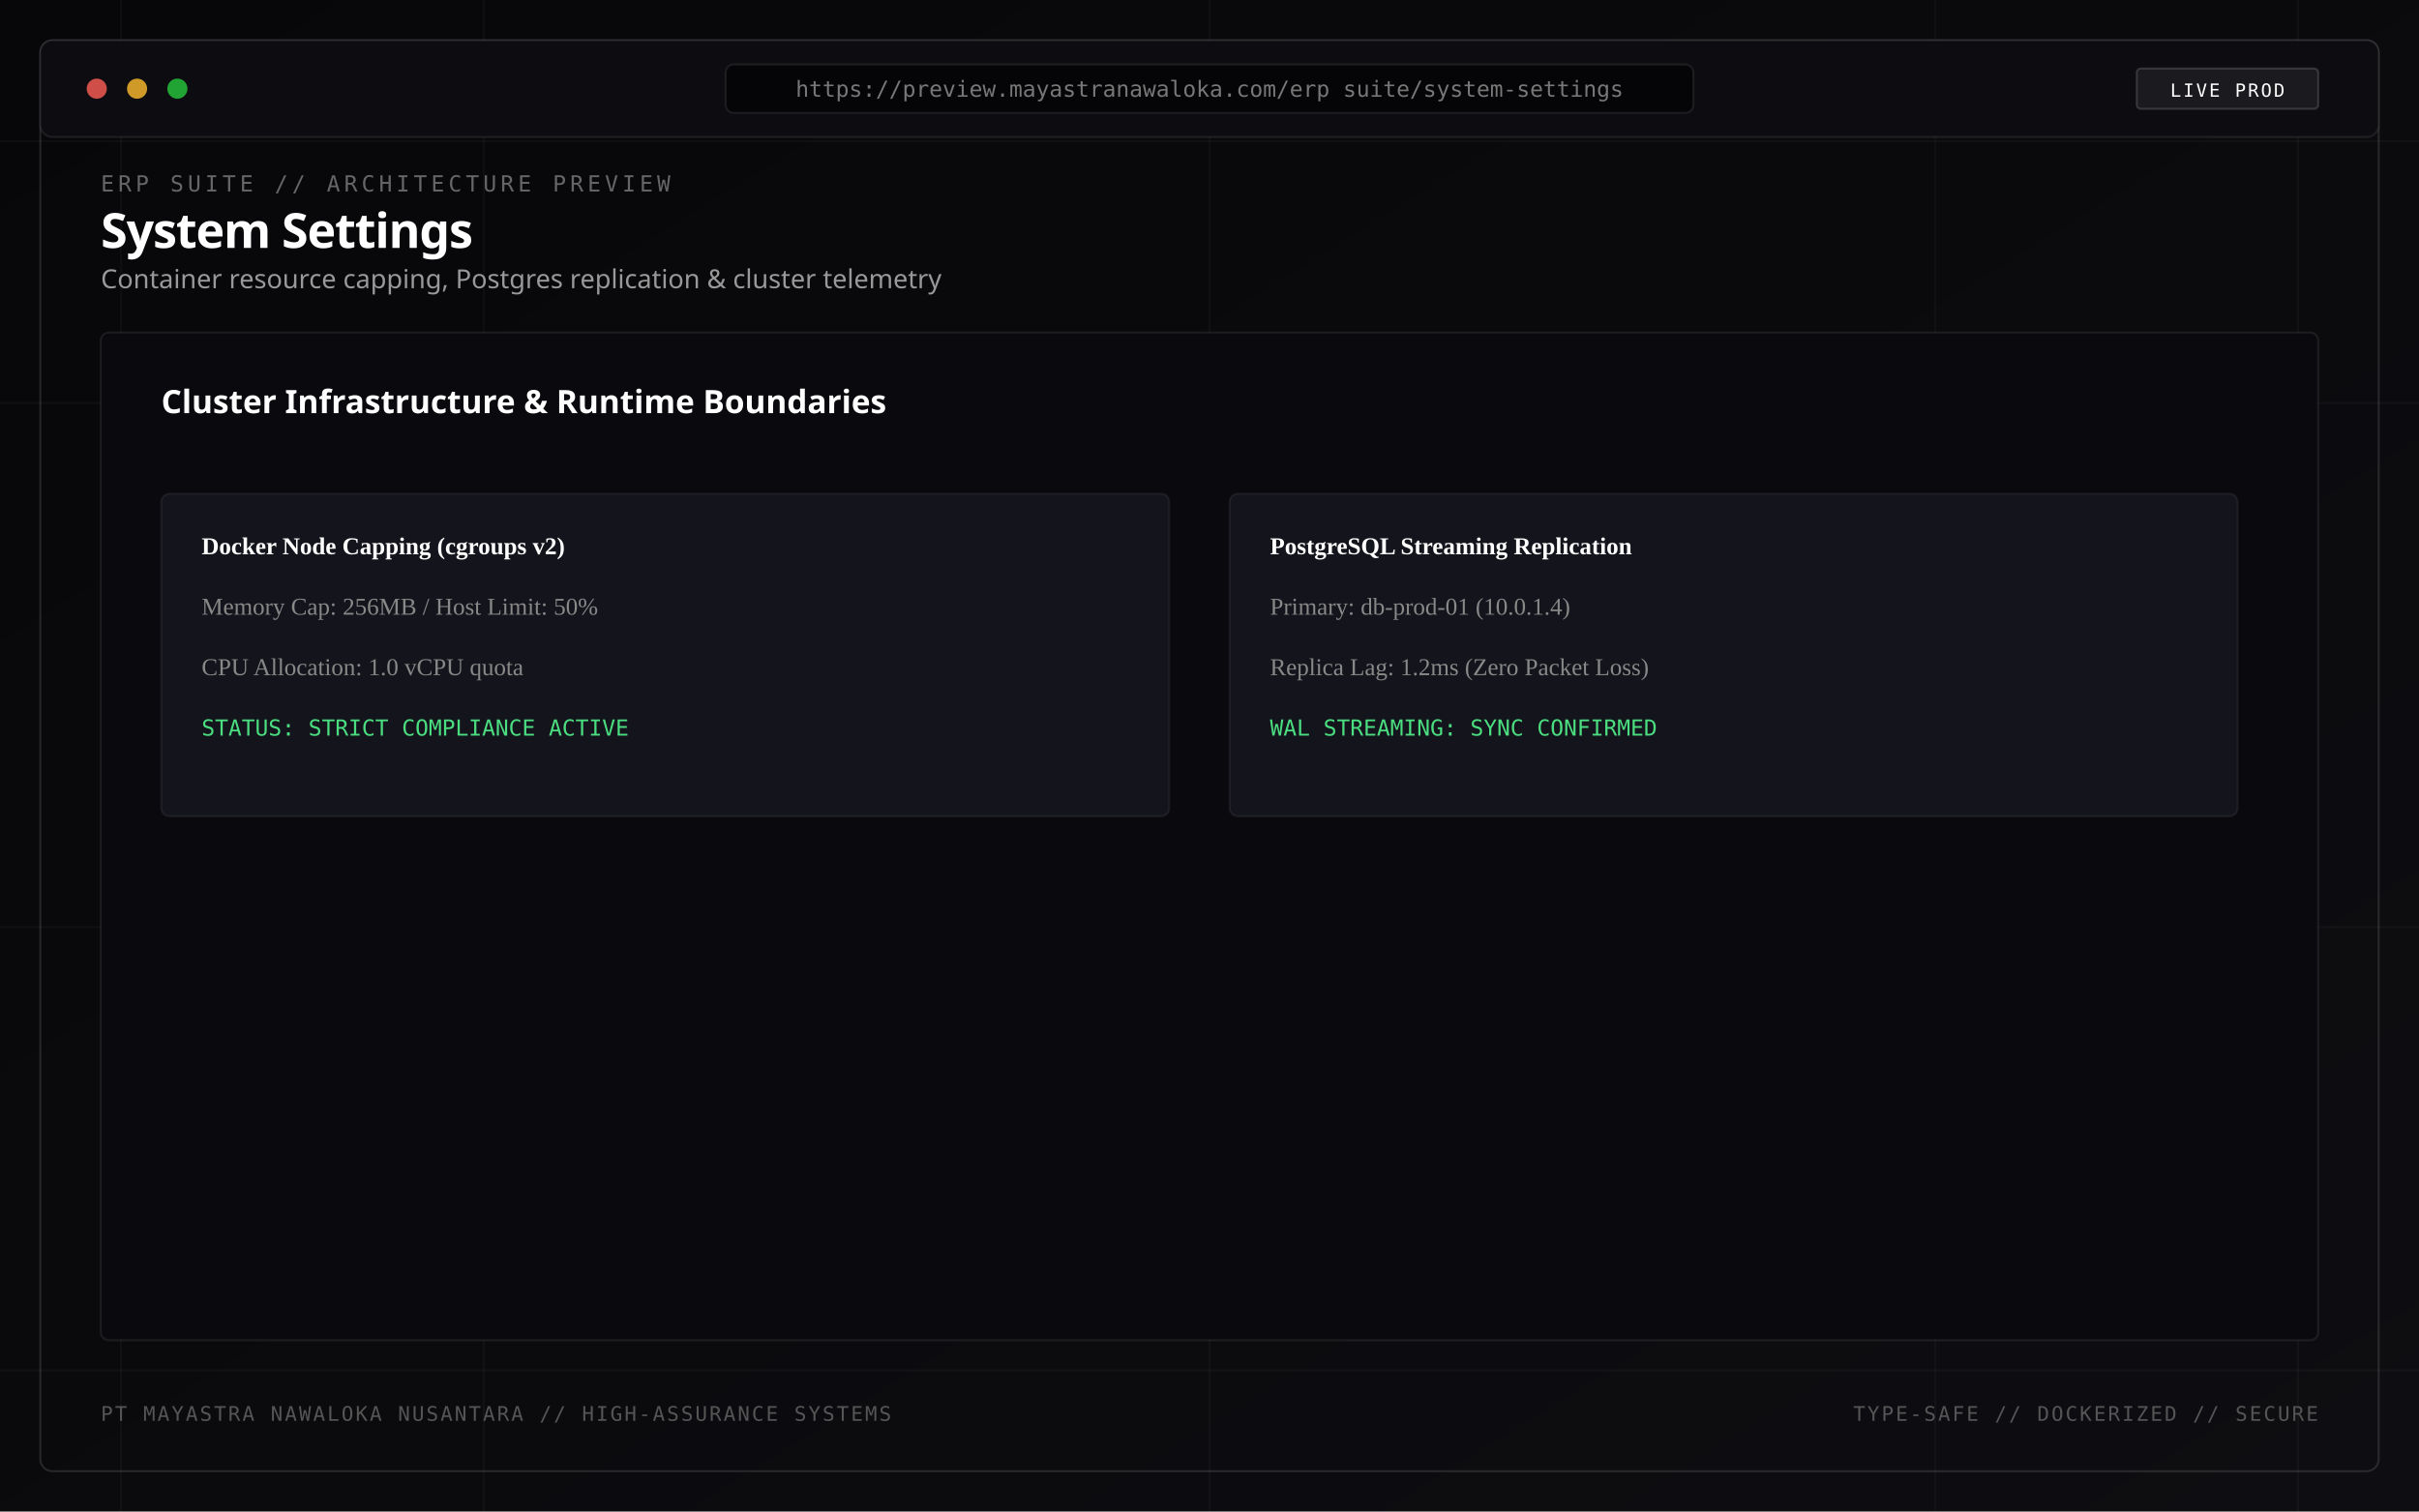
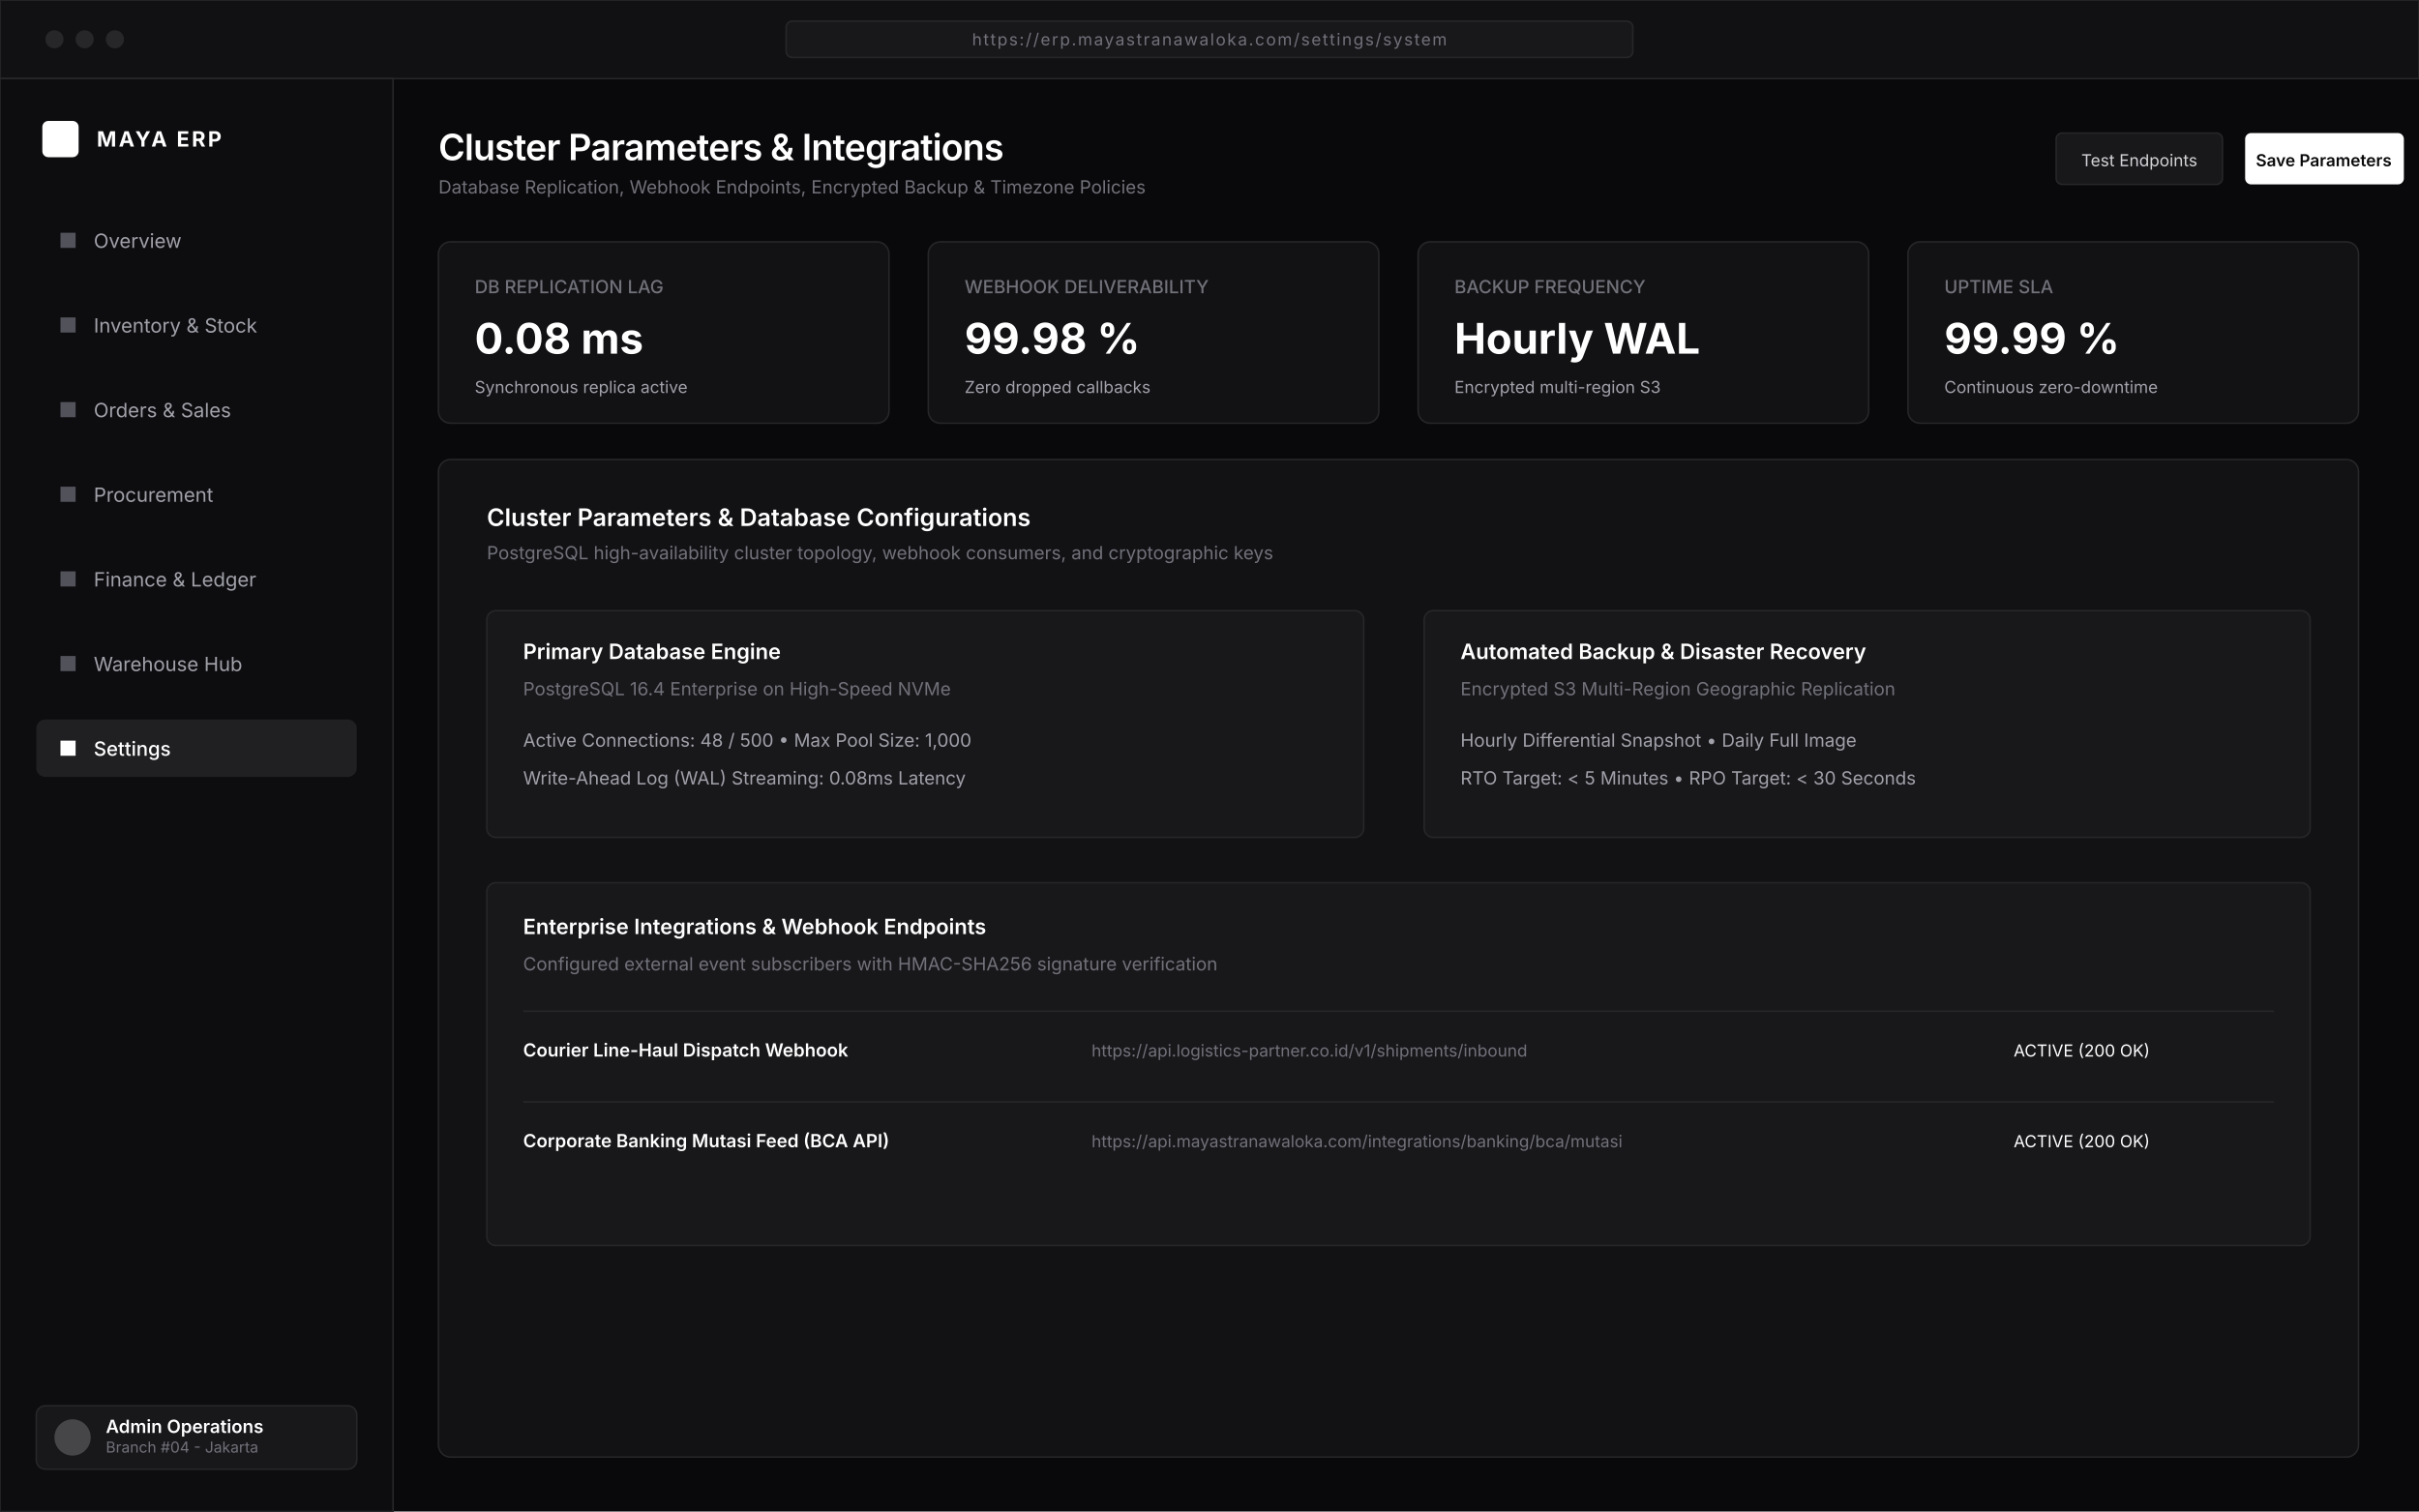
- <svg xmlns="http://www.w3.org/2000/svg" viewBox="0 0 1200 750" width="100%" height="100%">
+ <svg xmlns="http://www.w3.org/2000/svg" viewBox="0 0 1600 1000" width="1600" height="1000" fill="none">
  <defs>
-     <linearGradient id="bgGrad" x1="0%" y1="0%" x2="100%" y2="100%">
-       <stop offset="0%" stop-color="#070709" />
-       <stop offset="100%" stop-color="#0e0e12" />
+     <linearGradient id="chartGrad" x1="0" y1="0" x2="0" y2="1">
+       <stop offset="0%" stop-color="#ffffff" stop-opacity="0.25" />
+       <stop offset="100%" stop-color="#ffffff" stop-opacity="0.0" />
    </linearGradient>
-     <linearGradient id="accentLine" x1="0%" y1="0%" x2="100%" y2="0%">
+     <linearGradient id="meterGrad" x1="0" y1="0" x2="1" y2="0">
      <stop offset="0%" stop-color="#ffffff" stop-opacity="0.8" />
-       <stop offset="50%" stop-color="#ffffff" stop-opacity="0.3" />
-       <stop offset="100%" stop-color="#ffffff" stop-opacity="0.05" />
+       <stop offset="100%" stop-color="#ffffff" stop-opacity="0.2" />
    </linearGradient>
  </defs>
-   <rect width="1200" height="750" fill="url(#bgGrad)" />
-   <g stroke="rgba(255,255,255,0.03)" stroke-width="1">
-     <line x1="60" y1="0" x2="60" y2="750" />
-     <line x1="240" y1="0" x2="240" y2="750" />
-     <line x1="600" y1="0" x2="600" y2="750" />
-     <line x1="960" y1="0" x2="960" y2="750" />
-     <line x1="1140" y1="0" x2="1140" y2="750" />
-     <line x1="0" y1="70" x2="1200" y2="70" />
-     <line x1="0" y1="200" x2="1200" y2="200" />
-     <line x1="0" y1="460" x2="1200" y2="460" />
-     <line x1="0" y1="680" x2="1200" y2="680" />
+   <rect width="1600" height="1000" fill="#09090b" />
+   <rect width="1600" height="52" fill="#111113" stroke="#27272a" stroke-width="1" />
+   <circle cx="36" cy="26" r="6" fill="#27272a" />
+   <circle cx="56" cy="26" r="6" fill="#27272a" />
+   <circle cx="76" cy="26" r="6" fill="#27272a" />
+   <rect x="520" y="14" width="560" height="24" rx="4" fill="#18181b" stroke="#27272a" stroke-width="1" />
+   <text x="800" y="30" fill="#71717a" font-family="-apple-system, BlinkMacSystemFont, sans-serif" font-size="11" text-anchor="middle" letter-spacing="1">https://erp.mayastranawaloka.com/settings/system</text>
+   <rect x="0" y="52" width="260" height="948" fill="#0d0d10" stroke="#27272a" stroke-width="1" />
+   <rect x="28" y="80" width="24" height="24" rx="4" fill="#ffffff" />
+   <text x="64" y="97" fill="#ffffff" font-family="-apple-system, BlinkMacSystemFont, sans-serif" font-size="14" font-weight="700" letter-spacing="1.5">MAYA ERP</text>
+   <g transform="translate(24, 140)">
+     <rect x="16" y="14" width="10" height="10" fill="#52525b" />
+     <text x="38" y="24" fill="#a1a1aa" font-family="-apple-system, BlinkMacSystemFont, sans-serif" font-size="13">Overview</text>
+     <rect x="16" y="70" width="10" height="10" fill="#52525b" />
+     <text x="38" y="80" fill="#a1a1aa" font-family="-apple-system, BlinkMacSystemFont, sans-serif" font-size="13">Inventory &amp; Stock</text>
+     <rect x="16" y="126" width="10" height="10" fill="#52525b" />
+     <text x="38" y="136" fill="#a1a1aa" font-family="-apple-system, BlinkMacSystemFont, sans-serif" font-size="13">Orders &amp; Sales</text>
+     <rect x="16" y="182" width="10" height="10" fill="#52525b" />
+     <text x="38" y="192" fill="#a1a1aa" font-family="-apple-system, BlinkMacSystemFont, sans-serif" font-size="13">Procurement</text>
+     <rect x="16" y="238" width="10" height="10" fill="#52525b" />
+     <text x="38" y="248" fill="#a1a1aa" font-family="-apple-system, BlinkMacSystemFont, sans-serif" font-size="13">Finance &amp; Ledger</text>
+     <rect x="16" y="294" width="10" height="10" fill="#52525b" />
+     <text x="38" y="304" fill="#a1a1aa" font-family="-apple-system, BlinkMacSystemFont, sans-serif" font-size="13">Warehouse Hub</text>
+     <rect x="0" y="336" width="212" height="38" rx="6" fill="#ffffff" fill-opacity="0.08" />
+     <rect x="16" y="350" width="10" height="10" fill="#ffffff" />
+     <text x="38" y="360" fill="#ffffff" font-family="-apple-system, BlinkMacSystemFont, sans-serif" font-size="13" font-weight="500">Settings</text>
  </g>
-   <rect x="20" y="20" width="1160" height="710" rx="6" fill="none" stroke="rgba(255,255,255,0.12)" stroke-width="1" />
-   <rect x="20" y="20" width="1160" height="48" rx="6" fill="#0d0d11" stroke="rgba(255,255,255,0.08)" stroke-width="1" />
-   <circle cx="48" cy="44" r="5" fill="#ff5f56" opacity="0.8" />
-   <circle cx="68" cy="44" r="5" fill="#ffbd2e" opacity="0.8" />
-   <circle cx="88" cy="44" r="5" fill="#27c93f" opacity="0.8" />
-   <rect x="360" y="32" width="480" height="24" rx="4" fill="#050507" stroke="rgba(255,255,255,0.08)" stroke-width="1" />
-   <text x="600" y="48" fill="#777777" font-family="monospace" font-size="11" text-anchor="middle">https://preview.mayastranawaloka.com/erp suite/system-settings</text>
-   <rect x="1060" y="34" width="90" height="20" rx="2" fill="rgba(255,255,255,0.06)" stroke="rgba(255,255,255,0.15)" stroke-width="1" />
-   <text x="1105" y="48" fill="#ffffff" font-family="monospace" font-size="9" text-anchor="middle" letter-spacing="1">LIVE PROD</text>
-   <g transform="translate(50, 95)">
-     <text x="0" y="0" fill="#666666" font-family="monospace" font-size="11" letter-spacing="2">ERP SUITE // ARCHITECTURE PREVIEW</text>
-     <text x="0" y="28" fill="#ffffff" font-family="'Space Grotesk', sans-serif" font-weight="700" font-size="24" letter-spacing="-0.5">System Settings</text>
-     <text x="0" y="48" fill="#999999" font-family="'Space Grotesk', sans-serif" font-size="13">Container resource capping, Postgres replication &amp; cluster telemetry</text>
+   <rect x="24" y="930" width="212" height="42" rx="6" fill="#18181b" stroke="#27272a" stroke-width="1" />
+   <circle cx="48" cy="951" r="12" fill="#ffffff" fill-opacity="0.2" />
+   <text x="70" y="948" fill="#ffffff" font-family="-apple-system, BlinkMacSystemFont, sans-serif" font-size="12" font-weight="600">Admin Operations</text>
+   <text x="70" y="961" fill="#71717a" font-family="-apple-system, BlinkMacSystemFont, sans-serif" font-size="10">Branch #04 - Jakarta</text>
+   <g transform="translate(290, 80)">
+     <text x="0" y="26" fill="#ffffff" font-family="-apple-system, BlinkMacSystemFont, sans-serif" font-size="24" font-weight="600" letter-spacing="-0.5">Cluster Parameters &amp; Integrations</text>
+     <text x="0" y="48" fill="#71717a" font-family="-apple-system, BlinkMacSystemFont, sans-serif" font-size="12">Database Replication, Webhook Endpoints, Encrypted Backup &amp; Timezone Policies</text>
+     <rect x="1070" y="8" width="110" height="34" rx="4" fill="#18181b" stroke="#27272a" stroke-width="1" />
+     <text x="1125" y="30" fill="#d4d4d8" font-family="-apple-system, BlinkMacSystemFont, sans-serif" font-size="11" text-anchor="middle">Test Endpoints</text>
+     <rect x="1195" y="8" width="105" height="34" rx="4" fill="#ffffff" />
+     <text x="1247" y="30" fill="#09090b" font-family="-apple-system, BlinkMacSystemFont, sans-serif" font-size="11" font-weight="600" text-anchor="middle">Save Parameters</text>
  </g>
-   <g transform="translate(50, 165)">
-     <rect width="1100" height="500" rx="4" fill="#0a0a0e" stroke="rgba(255,255,255,0.08)" />
-     <text x="30" y="40" fill="#fff" font-family="sans-serif" font-size="16" font-weight="700">Cluster Infrastructure &amp; Runtime Boundaries</text>
-     <g transform="translate(30, 80)">
-       <rect width="500" height="160" rx="4" fill="#14141c" stroke="rgba(255,255,255,0.06)" />
-       <text x="20" y="30" fill="#fff" font-weight="600">Docker Node Capping (cgroups v2)</text>
-       <text x="20" y="60" fill="#888" font-size="12">Memory Cap: 256MB / Host Limit: 50%</text>
-       <text x="20" y="90" fill="#888" font-size="12">CPU Allocation: 1.0 vCPU quota</text>
-       <text x="20" y="120" fill="#4ade80" font-family="monospace" font-size="11">STATUS: STRICT COMPLIANCE ACTIVE</text>
+   <g transform="translate(290, 160)">
+     <rect x="0" y="0" width="298" height="120" rx="8" fill="#121215" stroke="#27272a" stroke-width="1" />
+     <text x="24" y="34" fill="#71717a" font-family="-apple-system, BlinkMacSystemFont, sans-serif" font-size="12" font-weight="500">DB REPLICATION LAG</text>
+     <text x="24" y="74" fill="#ffffff" font-family="-apple-system, BlinkMacSystemFont, sans-serif" font-size="28" font-weight="700">0.08 ms</text>
+     <text x="24" y="100" fill="#a1a1aa" font-family="-apple-system, BlinkMacSystemFont, sans-serif" font-size="11">Synchronous replica active</text>
+     <rect x="324" y="0" width="298" height="120" rx="8" fill="#121215" stroke="#27272a" stroke-width="1" />
+     <text x="348" y="34" fill="#71717a" font-family="-apple-system, BlinkMacSystemFont, sans-serif" font-size="12" font-weight="500">WEBHOOK DELIVERABILITY</text>
+     <text x="348" y="74" fill="#ffffff" font-family="-apple-system, BlinkMacSystemFont, sans-serif" font-size="28" font-weight="700">99.98 %</text>
+     <text x="348" y="100" fill="#a1a1aa" font-family="-apple-system, BlinkMacSystemFont, sans-serif" font-size="11">Zero dropped callbacks</text>
+     <rect x="648" y="0" width="298" height="120" rx="8" fill="#121215" stroke="#27272a" stroke-width="1" />
+     <text x="672" y="34" fill="#71717a" font-family="-apple-system, BlinkMacSystemFont, sans-serif" font-size="12" font-weight="500">BACKUP FREQUENCY</text>
+     <text x="672" y="74" fill="#ffffff" font-family="-apple-system, BlinkMacSystemFont, sans-serif" font-size="28" font-weight="700">Hourly WAL</text>
+     <text x="672" y="100" fill="#a1a1aa" font-family="-apple-system, BlinkMacSystemFont, sans-serif" font-size="11">Encrypted multi-region S3</text>
+     <rect x="972" y="0" width="298" height="120" rx="8" fill="#121215" stroke="#27272a" stroke-width="1" />
+     <text x="996" y="34" fill="#71717a" font-family="-apple-system, BlinkMacSystemFont, sans-serif" font-size="12" font-weight="500">UPTIME SLA</text>
+     <text x="996" y="74" fill="#ffffff" font-family="-apple-system, BlinkMacSystemFont, sans-serif" font-size="28" font-weight="700">99.99 %</text>
+     <text x="996" y="100" fill="#a1a1aa" font-family="-apple-system, BlinkMacSystemFont, sans-serif" font-size="11">Continuous zero-downtime</text>
+   </g>
+   <g transform="translate(290, 304)">
+     <rect x="0" y="0" width="1270" height="660" rx="8" fill="#121215" stroke="#27272a" stroke-width="1" />
+     <text x="32" y="44" fill="#ffffff" font-family="-apple-system, BlinkMacSystemFont, sans-serif" font-size="16" font-weight="600">Cluster Parameters &amp; Database Configurations</text>
+     <text x="32" y="66" fill="#71717a" font-family="-apple-system, BlinkMacSystemFont, sans-serif" font-size="12">PostgreSQL high-availability cluster topology, webhook consumers, and cryptographic keys</text>
+     <g transform="translate(32, 100)">
+       <rect x="0" y="0" width="580" height="150" rx="6" fill="#18181b" stroke="#27272a" stroke-width="1" />
+       <text x="24" y="32" fill="#ffffff" font-family="-apple-system, BlinkMacSystemFont, sans-serif" font-size="14" font-weight="600">Primary Database Engine</text>
+       <text x="24" y="56" fill="#71717a" font-family="-apple-system, BlinkMacSystemFont, sans-serif" font-size="12">PostgreSQL 16.4 Enterprise on High-Speed NVMe</text>
+       <text x="24" y="90" fill="#a1a1aa" font-family="-apple-system, BlinkMacSystemFont, sans-serif" font-size="12">Active Connections: 48 / 500 • Max Pool Size: 1,000</text>
+       <text x="24" y="115" fill="#a1a1aa" font-family="-apple-system, BlinkMacSystemFont, sans-serif" font-size="12">Write-Ahead Log (WAL) Streaming: 0.08ms Latency</text>
+       <rect x="620" y="0" width="586" height="150" rx="6" fill="#18181b" stroke="#27272a" stroke-width="1" />
+       <text x="644" y="32" fill="#ffffff" font-family="-apple-system, BlinkMacSystemFont, sans-serif" font-size="14" font-weight="600">Automated Backup &amp; Disaster Recovery</text>
+       <text x="644" y="56" fill="#71717a" font-family="-apple-system, BlinkMacSystemFont, sans-serif" font-size="12">Encrypted S3 Multi-Region Geographic Replication</text>
+       <text x="644" y="90" fill="#a1a1aa" font-family="-apple-system, BlinkMacSystemFont, sans-serif" font-size="12">Hourly Differential Snapshot • Daily Full Image</text>
+       <text x="644" y="115" fill="#a1a1aa" font-family="-apple-system, BlinkMacSystemFont, sans-serif" font-size="12">RTO Target: &lt; 5 Minutes • RPO Target: &lt; 30 Seconds</text>
    </g>
-     <g transform="translate(560, 80)">
-       <rect width="500" height="160" rx="4" fill="#14141c" stroke="rgba(255,255,255,0.06)" />
-       <text x="20" y="30" fill="#fff" font-weight="600">PostgreSQL Streaming Replication</text>
-       <text x="20" y="60" fill="#888" font-size="12">Primary: db-prod-01 (10.0.1.4)</text>
-       <text x="20" y="90" fill="#888" font-size="12">Replica Lag: 1.2ms (Zero Packet Loss)</text>
-       <text x="20" y="120" fill="#4ade80" font-family="monospace" font-size="11">WAL STREAMING: SYNC CONFIRMED</text>
+     <g transform="translate(32, 280)">
+       <rect x="0" y="0" width="1206" height="240" rx="6" fill="#18181b" stroke="#27272a" stroke-width="1" />
+       <text x="24" y="34" fill="#ffffff" font-family="-apple-system, BlinkMacSystemFont, sans-serif" font-size="14" font-weight="600">Enterprise Integrations &amp; Webhook Endpoints</text>
+       <text x="24" y="58" fill="#71717a" font-family="-apple-system, BlinkMacSystemFont, sans-serif" font-size="12">Configured external event subscribers with HMAC-SHA256 signature verification</text>
+       <line x1="24" y1="85" x2="1182" y2="85" stroke="#27272a" />
+       <text x="24" y="115" fill="#ffffff" font-family="-apple-system, BlinkMacSystemFont, sans-serif" font-size="12" font-weight="600">Courier Line-Haul Dispatch Webhook</text>
+       <text x="400" y="115" fill="#71717a" font-family="-apple-system, BlinkMacSystemFont, sans-serif" font-size="11">https://api.logistics-partner.co.id/v1/shipments/inbound</text>
+       <text x="1100" y="115" fill="#ffffff" font-family="-apple-system, BlinkMacSystemFont, sans-serif" font-size="11" text-anchor="end">ACTIVE (200 OK)</text>
+       <line x1="24" y1="145" x2="1182" y2="145" stroke="#27272a" />
+       <text x="24" y="175" fill="#ffffff" font-family="-apple-system, BlinkMacSystemFont, sans-serif" font-size="12" font-weight="600">Corporate Banking Mutasi Feed (BCA API)</text>
+       <text x="400" y="175" fill="#71717a" font-family="-apple-system, BlinkMacSystemFont, sans-serif" font-size="11">https://api.mayastranawaloka.com/integrations/banking/bca/mutasi</text>
+       <text x="1100" y="175" fill="#ffffff" font-family="-apple-system, BlinkMacSystemFont, sans-serif" font-size="11" text-anchor="end">ACTIVE (200 OK)</text>
    </g>
  </g>
-   <g transform="translate(50, 705)">
-     <text x="0" y="0" fill="#555555" font-family="monospace" font-size="10" letter-spacing="1">PT MAYASTRA NAWALOKA NUSANTARA // HIGH-ASSURANCE SYSTEMS</text>
-     <text x="1100" y="0" fill="#555555" font-family="monospace" font-size="10" text-anchor="end" letter-spacing="1">TYPE-SAFE // DOCKERIZED // SECURE</text>
-   </g>
</svg>
